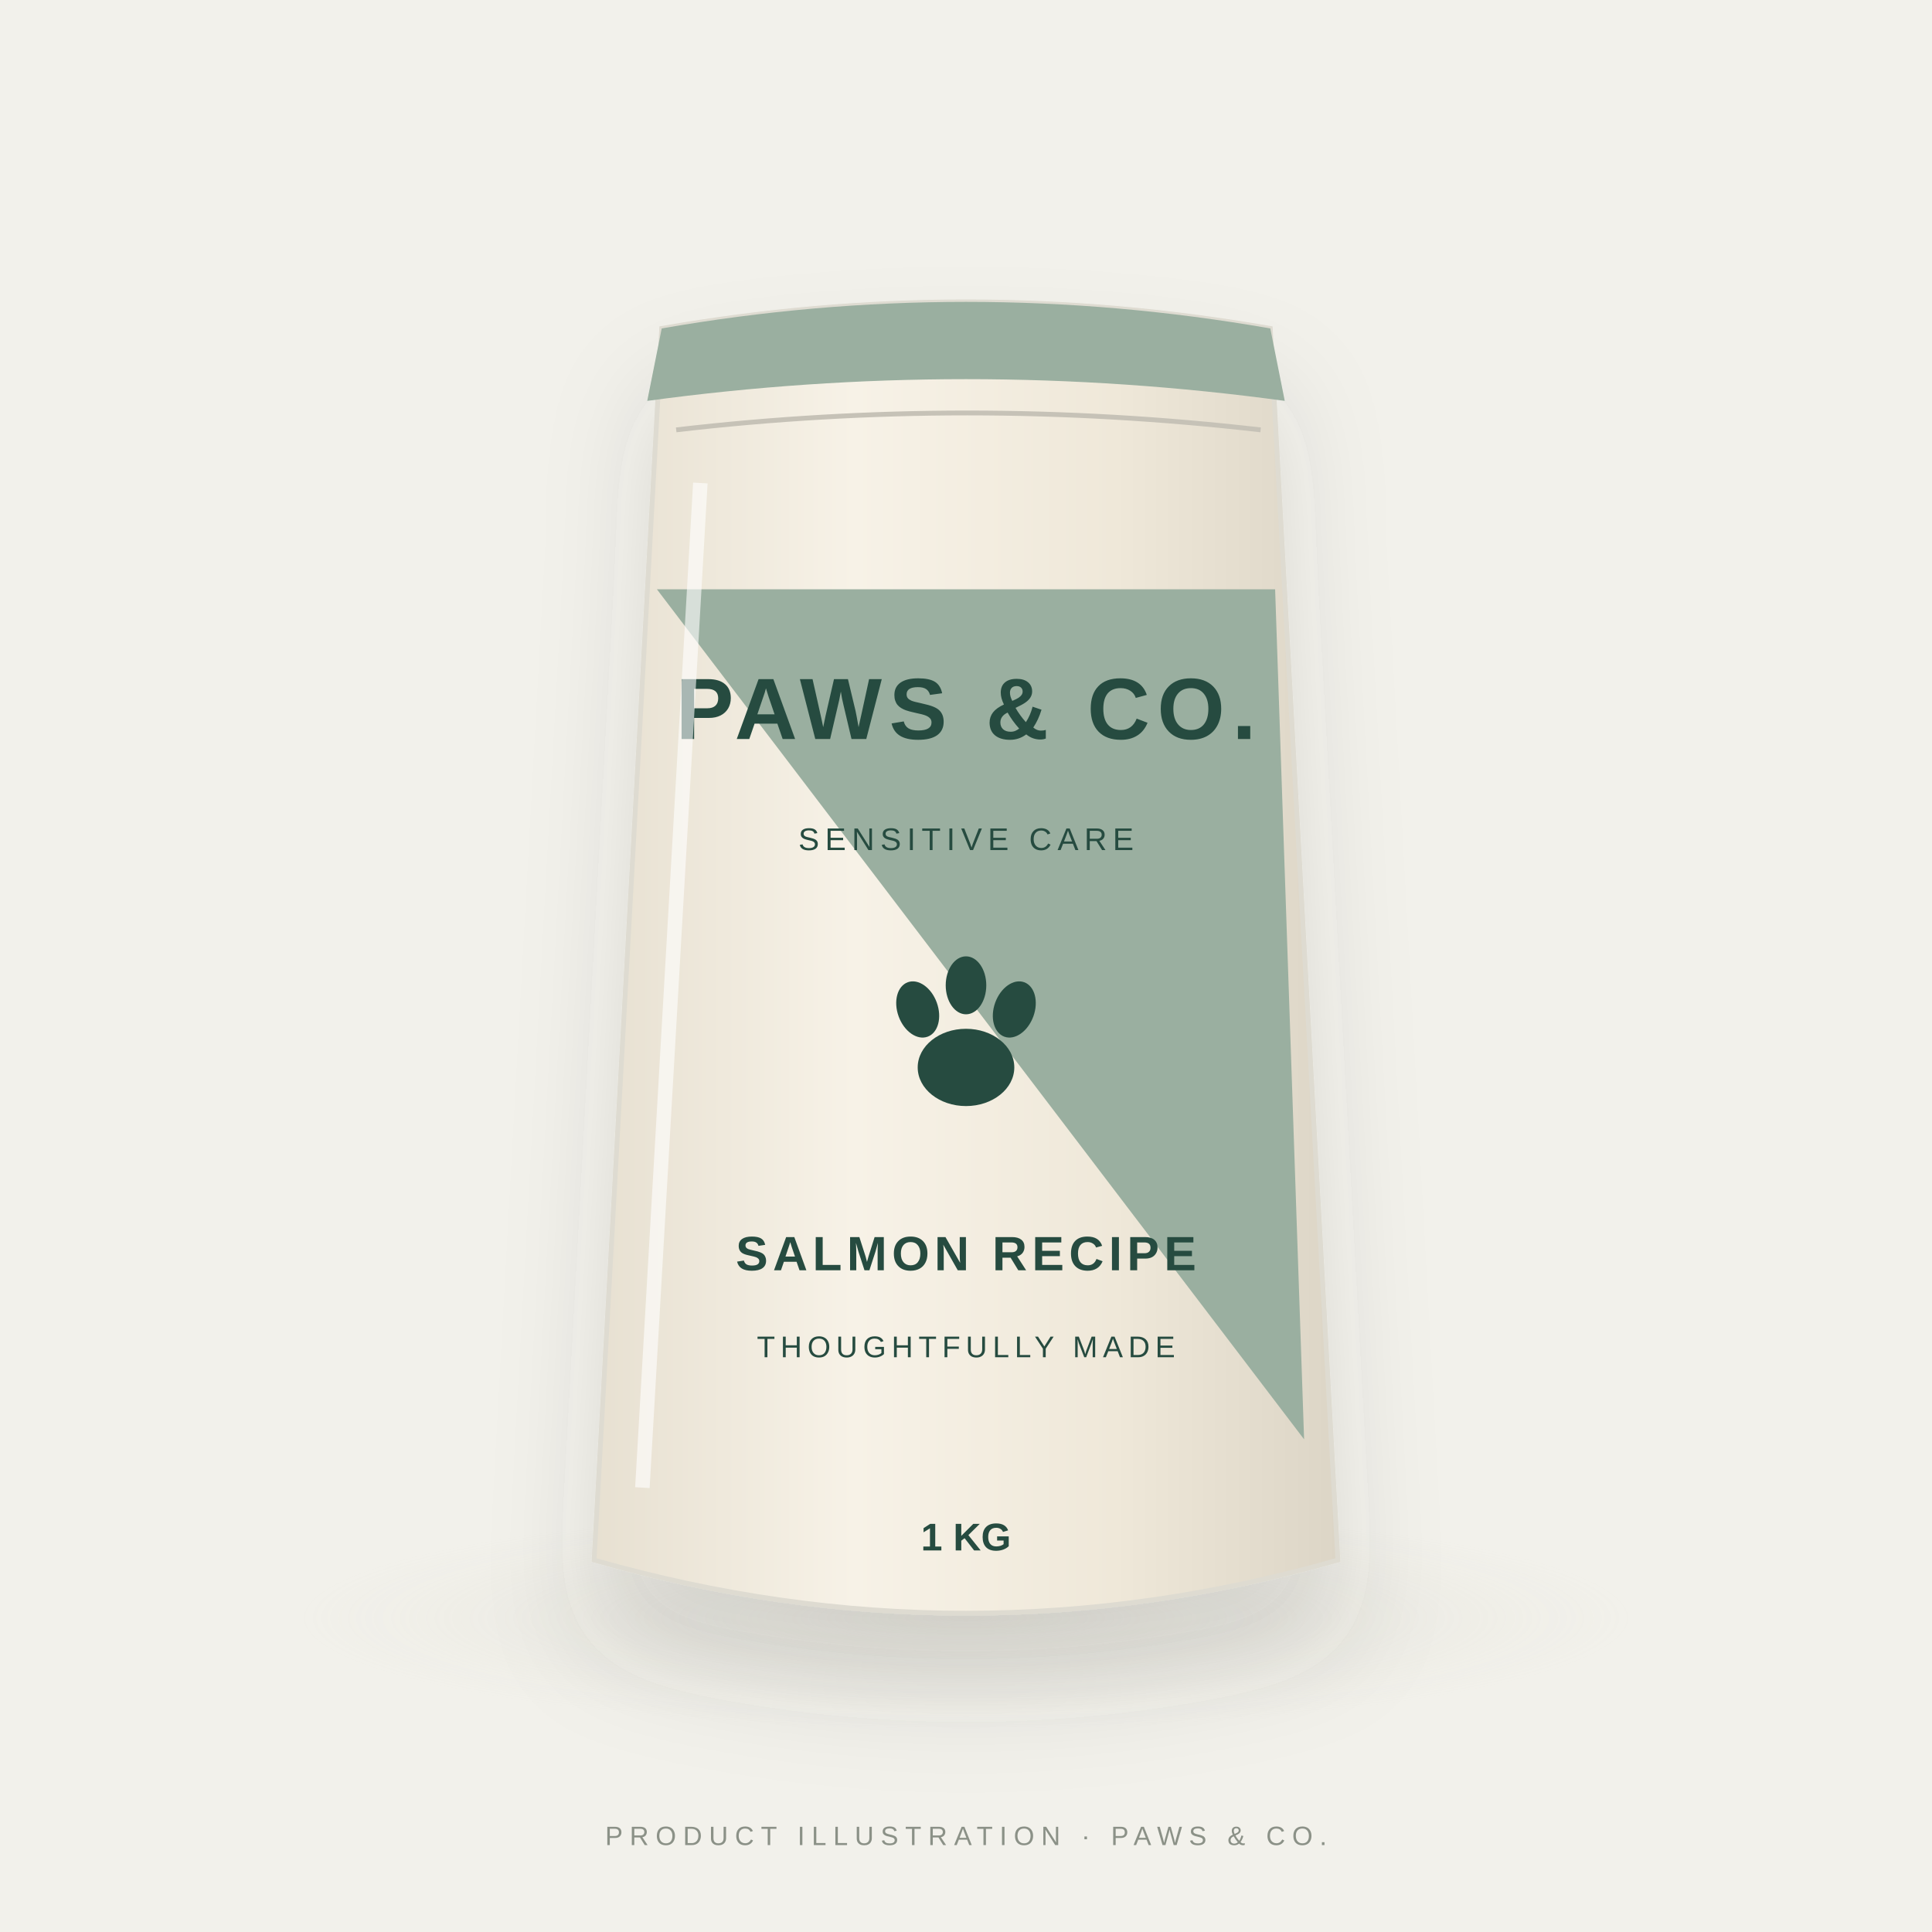
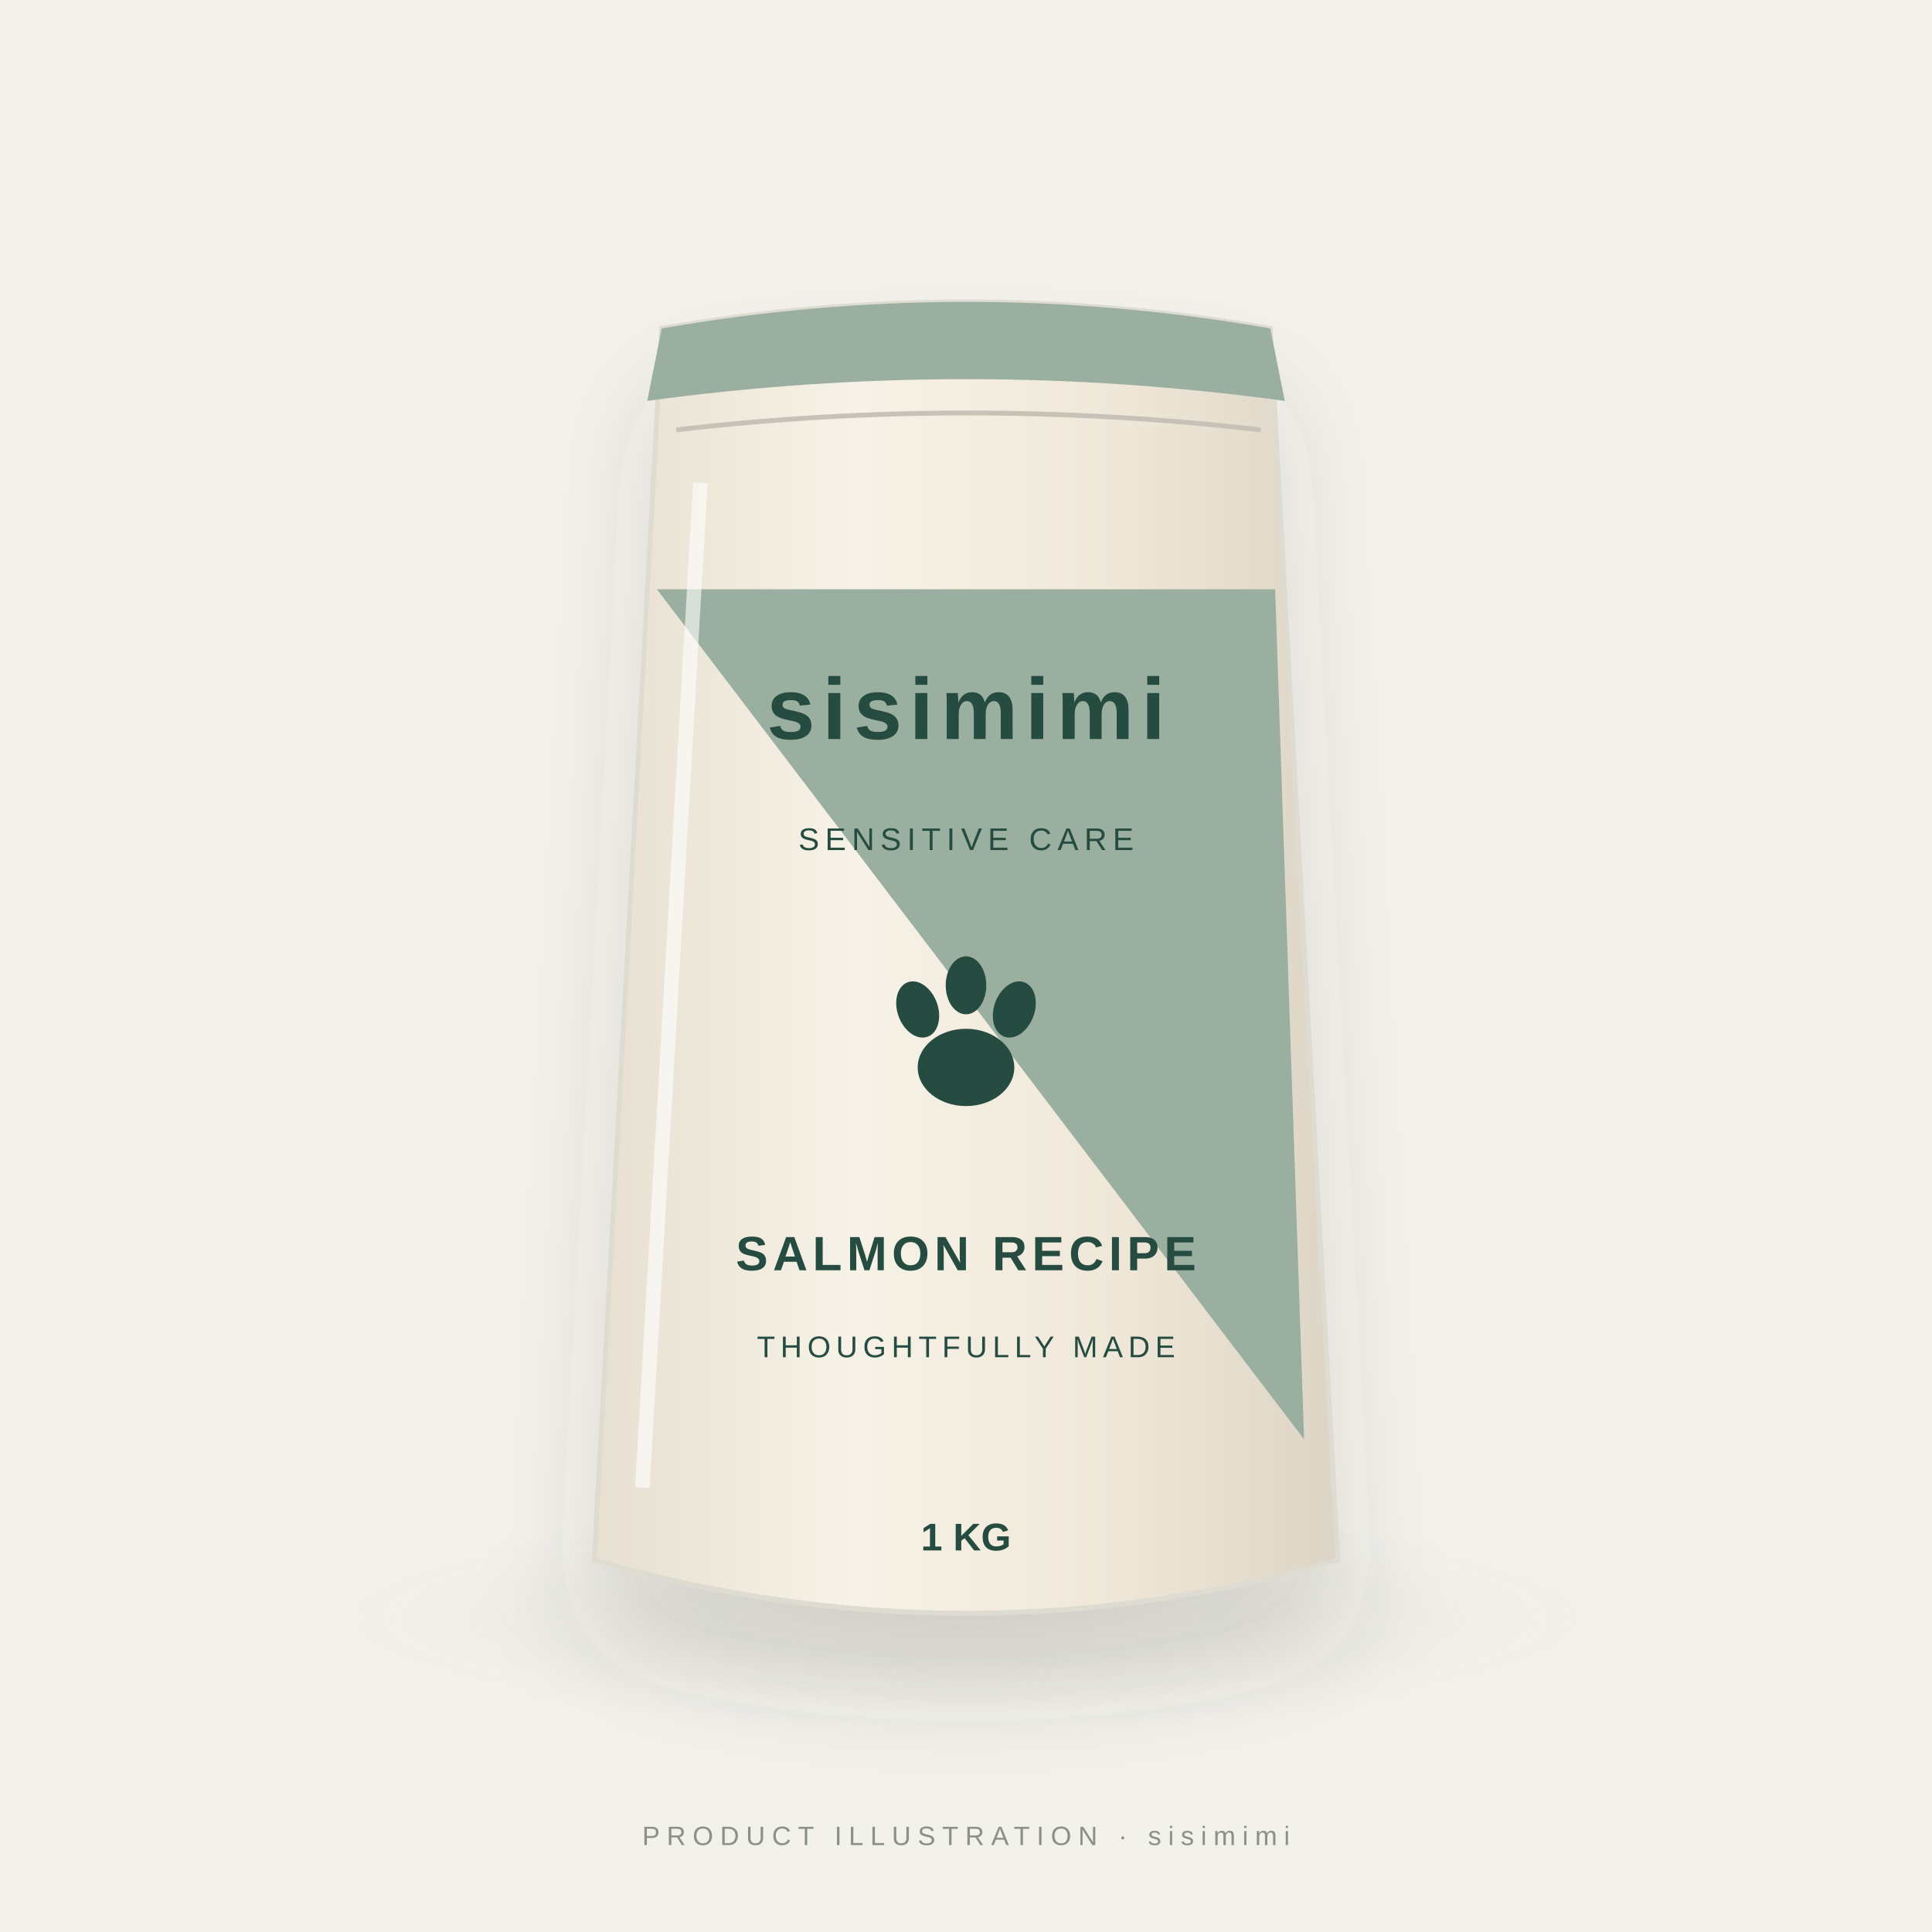
<svg xmlns="http://www.w3.org/2000/svg" viewBox="0 0 400 400" role="img" aria-label="Hạt chó vị cá hồi Sensitive — hình minh họa sản phẩm">
  <defs>
    <linearGradient id="paper" x1="0" y1="0" x2="1" y2="0">
      <stop stop-color="#e7e0d1" />
      <stop offset=".35" stop-color="#f7f2e7" />
      <stop offset=".7" stop-color="#efe8d9" />
      <stop offset="1" stop-color="#dcd5c6" />
    </linearGradient>
    <linearGradient id="metal">
      <stop stop-color="#b8b8af" />
      <stop offset=".28" stop-color="#e3e3db" />
      <stop offset=".7" stop-color="#d4d4c9" />
      <stop offset="1" stop-color="#acaca1" />
    </linearGradient>
    <filter id="shadow" x="-40%" y="-30%" width="180%" height="190%">
      <feDropShadow dx="0" dy="15" stdDeviation="11" flood-color="#4d4b3c" flood-opacity=".14" />
    </filter>
    <radialGradient id="ground">
      <stop stop-color="#c9c7ba" stop-opacity=".3" />
      <stop offset="1" stop-color="#c9c7ba" stop-opacity="0" />
    </radialGradient>
  </defs>
  <rect width="400" height="400" fill="#f2f1eb" />
  <ellipse cx="200" cy="335" rx="138" ry="23" fill="url(#ground)" />
  <g transform="" filter="url(#shadow)">
    <path d="M137 68 Q200 57 263 68 L277 323 Q200 345 123 323Z" fill="url(#paper)" stroke="#dedbd1" />
    <path d="M137 68 Q200 57 263 68 L266 83 Q200 74 134 83Z" fill="#9aafa0" />
    <path d="M140 89 Q200 82 261 89" stroke="#c6c2b7" fill="none" />
    <path d="M136 122L264 122L270 298Q200 309130 298Z" fill="#9aafa0" />
-     <text x="200" y="153" text-anchor="middle" font-family="Arial,sans-serif" font-size="18" font-weight="700" fill="#264c40" letter-spacing="1.5">PAWS &amp; CO.</text>
+     <text x="200" y="153" text-anchor="middle" font-family="Arial,sans-serif" font-size="18" font-weight="700" fill="#264c40" letter-spacing="1.5">sisimimi</text>
    <text x="200" y="176" text-anchor="middle" font-family="Arial,sans-serif" font-size="6.5" font-weight="500" fill="#264c40" letter-spacing="1.2">SENSITIVE CARE</text>
    <g transform="translate(200 216)" color="#264c40">
      <g fill="currentColor">
        <ellipse cx="0" cy="5" rx="10" ry="8" />
        <ellipse cx="-10" cy="-7" rx="4.2" ry="6" transform="rotate(-20 -10 -7)" />
        <ellipse cx="0" cy="-12" rx="4.2" ry="6" />
        <ellipse cx="10" cy="-7" rx="4.2" ry="6" transform="rotate(20 10 -7)" />
      </g>
    </g>
    <text x="200" y="263" text-anchor="middle" font-family="Arial,sans-serif" font-size="10" font-weight="700" fill="#264c40" letter-spacing="1">SALMON RECIPE</text>
    <text x="200" y="281" text-anchor="middle" font-family="Arial,sans-serif" font-size="6.2" font-weight="500" fill="#264c40" letter-spacing="1.1">THOUGHTFULLY MADE</text>
    <text x="200" y="321" text-anchor="middle" font-family="Arial,sans-serif" font-size="8" font-weight="700" fill="#264c40" letter-spacing="0">1 KG</text>
    <path d="M145 100 L133 308" stroke="#fff" stroke-opacity=".6" stroke-width="3" />
  </g>
-   <text x="200" y="382" text-anchor="middle" fill="#8b9187" font-family="Arial,sans-serif" font-size="5.5" letter-spacing="1.4">PRODUCT ILLUSTRATION · PAWS &amp; CO.</text>
+   <text x="200" y="382" text-anchor="middle" fill="#8b9187" font-family="Arial,sans-serif" font-size="5.5" letter-spacing="1.4">PRODUCT ILLUSTRATION · sisimimi</text>
</svg>
